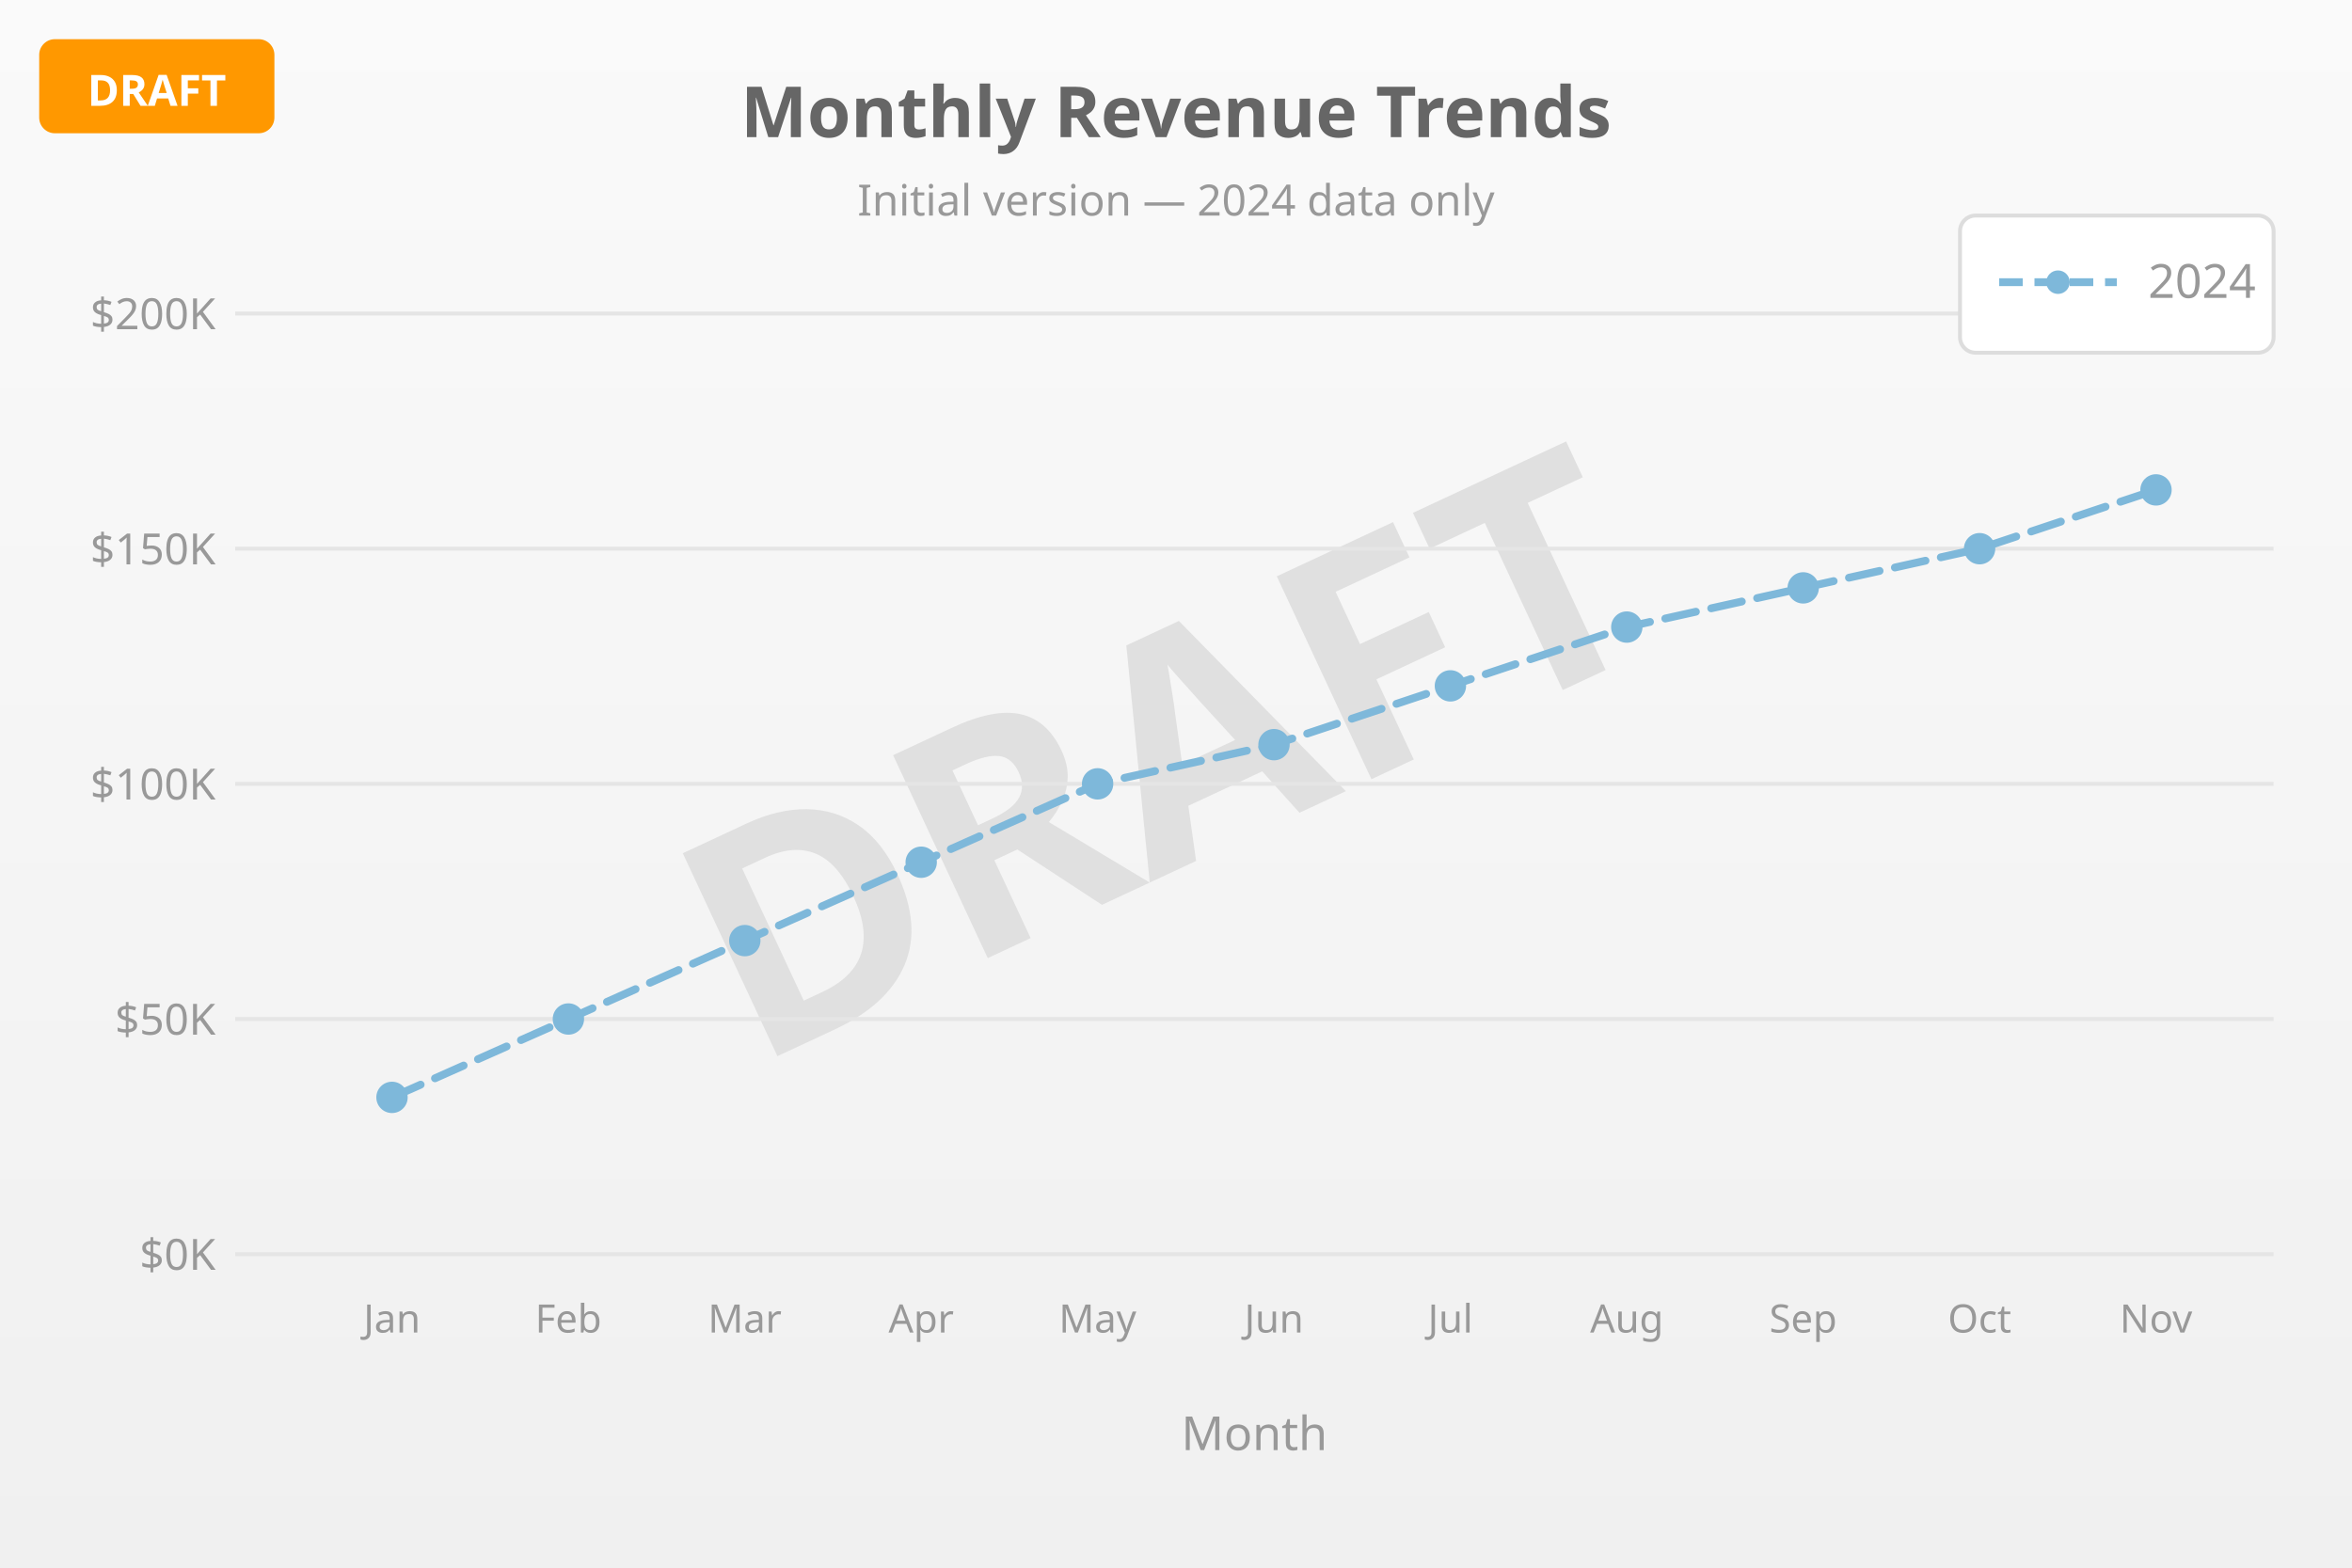
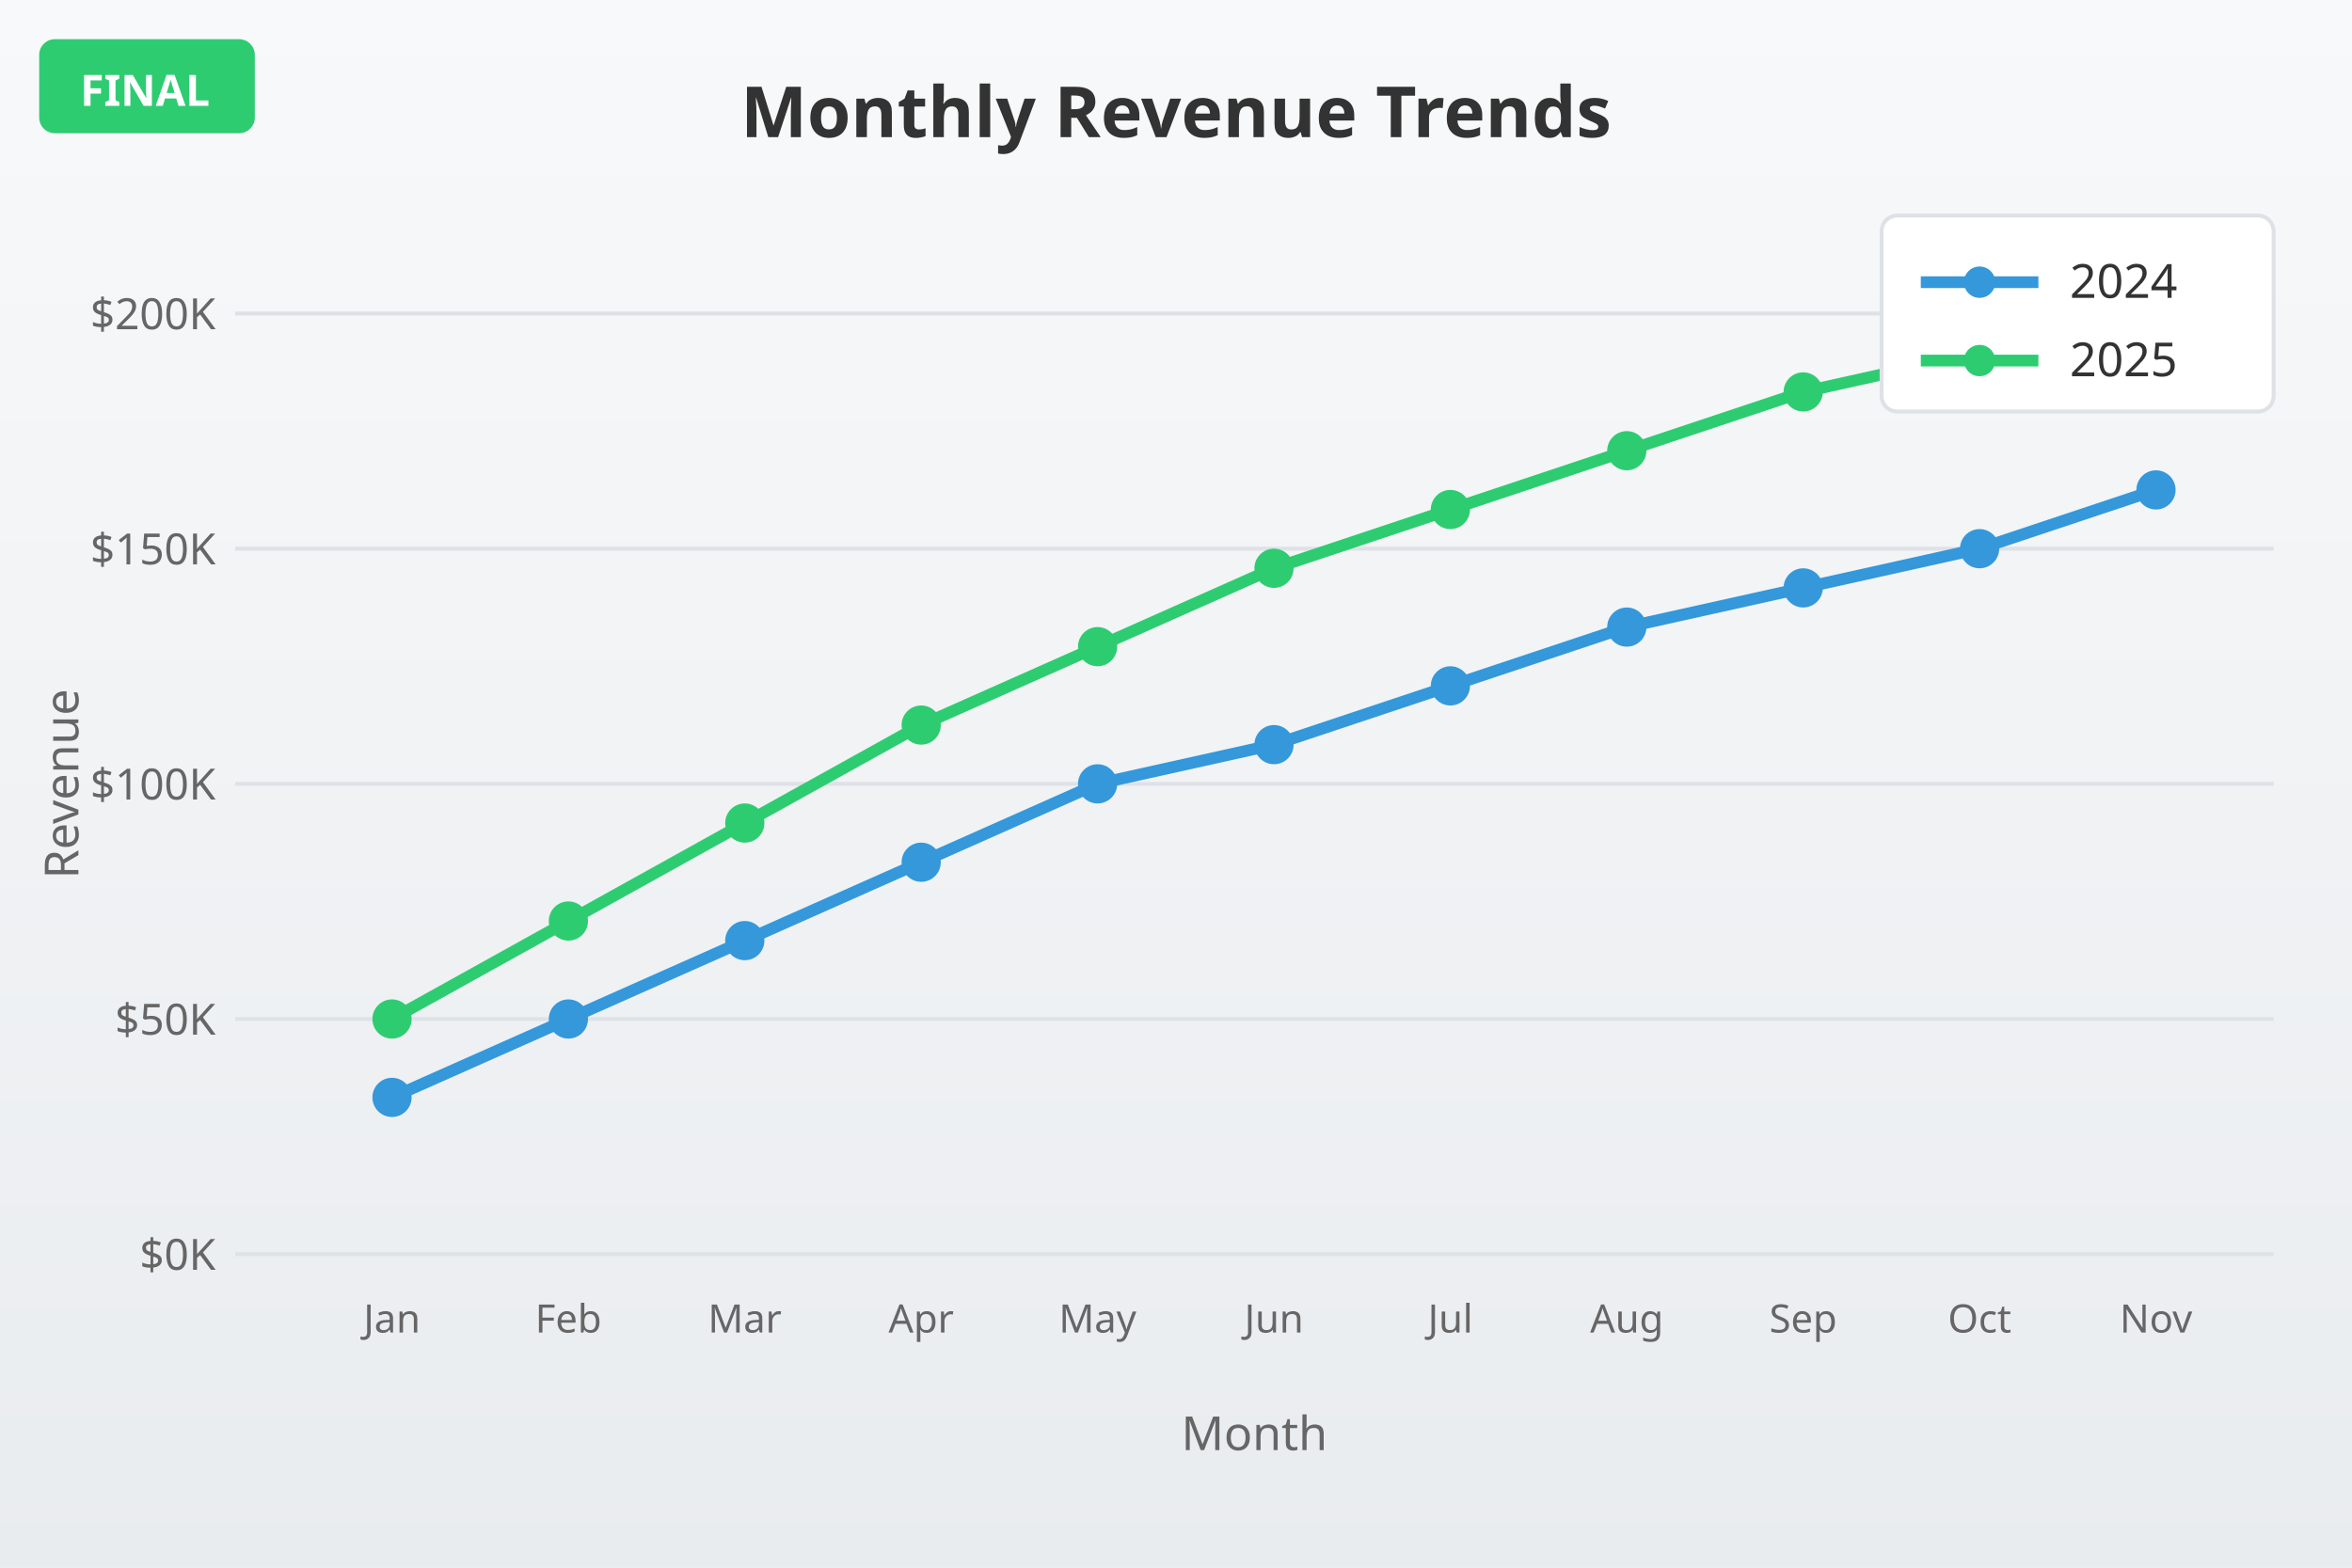
<svg xmlns="http://www.w3.org/2000/svg" viewBox="0 0 600 400">
  <defs>
    <linearGradient id="bg" x1="0%" y1="0%" x2="0%" y2="100%">
-       <stop offset="0%" style="stop-color:#fafafa" />
-       <stop offset="100%" style="stop-color:#f0f0f0" />
+       <stop offset="0%" style="stop-color:#f8f9fa" />
+       <stop offset="100%" style="stop-color:#e9ecef" />
    </linearGradient>
  </defs>
  <rect width="600" height="400" fill="url(#bg)" />
-   <text x="300" y="220" text-anchor="middle" font-family="system-ui" font-size="80" font-weight="bold" fill="#e0e0e0" transform="rotate(-25 300 200)">DRAFT</text>
-   <text x="300" y="35" text-anchor="middle" font-family="system-ui" font-size="18" font-weight="bold" fill="#666">Monthly Revenue Trends</text>
-   <text x="300" y="55" text-anchor="middle" font-family="system-ui" font-size="11" fill="#999">Initial version — 2024 data only</text>
-   <g stroke="#e5e5e5" stroke-width="1">
+   <text x="300" y="35" text-anchor="middle" font-family="system-ui" font-size="18" font-weight="bold" fill="#333">Monthly Revenue Trends</text>
+   <g stroke="#dee2e6" stroke-width="1">
    <line x1="60" y1="320" x2="580" y2="320" />
    <line x1="60" y1="260" x2="580" y2="260" />
    <line x1="60" y1="200" x2="580" y2="200" />
    <line x1="60" y1="140" x2="580" y2="140" />
    <line x1="60" y1="80" x2="580" y2="80" />
  </g>
-   <g font-family="system-ui" font-size="11" fill="#999" text-anchor="end">
+   <g font-family="system-ui" font-size="11" fill="#666" text-anchor="end">
    <text x="55" y="324">$0K</text>
    <text x="55" y="264">$50K</text>
    <text x="55" y="204">$100K</text>
    <text x="55" y="144">$150K</text>
    <text x="55" y="84">$200K</text>
  </g>
-   <g font-family="system-ui" font-size="10" fill="#999" text-anchor="middle">
+   <g font-family="system-ui" font-size="10" fill="#666" text-anchor="middle">
    <text x="100" y="340">Jan</text>
    <text x="145" y="340">Feb</text>
    <text x="190" y="340">Mar</text>
    <text x="235" y="340">Apr</text>
    <text x="280" y="340">May</text>
    <text x="325" y="340">Jun</text>
    <text x="370" y="340">Jul</text>
    <text x="415" y="340">Aug</text>
    <text x="460" y="340">Sep</text>
    <text x="505" y="340">Oct</text>
    <text x="550" y="340">Nov</text>
  </g>
-   <polyline fill="none" stroke="#7eb8da" stroke-width="2" stroke-linecap="round" stroke-linejoin="round" stroke-dasharray="8,4" points="100,280 145,260 190,240 235,220 280,200 325,190 370,175 415,160 460,150 505,140 550,125" />
-   <g fill="#7eb8da">
-     <circle cx="100" cy="280" r="4" />
-     <circle cx="145" cy="260" r="4" />
-     <circle cx="190" cy="240" r="4" />
-     <circle cx="235" cy="220" r="4" />
-     <circle cx="280" cy="200" r="4" />
-     <circle cx="325" cy="190" r="4" />
-     <circle cx="370" cy="175" r="4" />
-     <circle cx="415" cy="160" r="4" />
-     <circle cx="460" cy="150" r="4" />
-     <circle cx="505" cy="140" r="4" />
-     <circle cx="550" cy="125" r="4" />
+   <polyline fill="none" stroke="#3498db" stroke-width="3" stroke-linecap="round" stroke-linejoin="round" points="100,280 145,260 190,240 235,220 280,200 325,190 370,175 415,160 460,150 505,140 550,125" />
+   <g fill="#3498db">
+     <circle cx="100" cy="280" r="5" />
+     <circle cx="145" cy="260" r="5" />
+     <circle cx="190" cy="240" r="5" />
+     <circle cx="235" cy="220" r="5" />
+     <circle cx="280" cy="200" r="5" />
+     <circle cx="325" cy="190" r="5" />
+     <circle cx="370" cy="175" r="5" />
+     <circle cx="415" cy="160" r="5" />
+     <circle cx="460" cy="150" r="5" />
+     <circle cx="505" cy="140" r="5" />
+     <circle cx="550" cy="125" r="5" />
  </g>
-   <rect x="500" y="55" width="80" height="35" fill="white" stroke="#ddd" rx="4" />
-   <line x1="510" y1="72" x2="540" y2="72" stroke="#7eb8da" stroke-width="2" stroke-dasharray="6,3" />
-   <circle cx="525" cy="72" r="3" fill="#7eb8da" />
-   <text x="548" y="76" font-family="system-ui" font-size="12" fill="#999">2024</text>
-   <text x="320" y="370" text-anchor="middle" font-family="system-ui" font-size="12" fill="#999">Month</text>
-   <rect x="10" y="10" width="60" height="24" fill="#ff9800" rx="4" />
-   <text x="40" y="27" text-anchor="middle" font-family="system-ui" font-size="11" font-weight="bold" fill="white">DRAFT</text>
+   <polyline fill="none" stroke="#2ecc71" stroke-width="3" stroke-linecap="round" stroke-linejoin="round" points="100,260 145,235 190,210 235,185 280,165 325,145 370,130 415,115 460,100 505,90 550,80" />
+   <g fill="#2ecc71">
+     <circle cx="100" cy="260" r="5" />
+     <circle cx="145" cy="235" r="5" />
+     <circle cx="190" cy="210" r="5" />
+     <circle cx="235" cy="185" r="5" />
+     <circle cx="280" cy="165" r="5" />
+     <circle cx="325" cy="145" r="5" />
+     <circle cx="370" cy="130" r="5" />
+     <circle cx="415" cy="115" r="5" />
+     <circle cx="460" cy="100" r="5" />
+     <circle cx="505" cy="90" r="5" />
+     <circle cx="550" cy="80" r="5" />
+   </g>
+   <rect x="480" y="55" width="100" height="50" fill="white" stroke="#dee2e6" rx="4" />
+   <line x1="490" y1="72" x2="520" y2="72" stroke="#3498db" stroke-width="3" />
+   <circle cx="505" cy="72" r="4" fill="#3498db" />
+   <text x="528" y="76" font-family="system-ui" font-size="12" fill="#333">2024</text>
+   <line x1="490" y1="92" x2="520" y2="92" stroke="#2ecc71" stroke-width="3" />
+   <circle cx="505" cy="92" r="4" fill="#2ecc71" />
+   <text x="528" y="96" font-family="system-ui" font-size="12" fill="#333">2025</text>
+   <text x="320" y="370" text-anchor="middle" font-family="system-ui" font-size="12" fill="#666">Month</text>
+   <text x="20" y="200" text-anchor="middle" font-family="system-ui" font-size="12" fill="#666" transform="rotate(-90,20,200)">Revenue</text>
+   <rect x="10" y="10" width="55" height="24" fill="#2ecc71" rx="4" />
+   <text x="37" y="27" text-anchor="middle" font-family="system-ui" font-size="11" font-weight="bold" fill="white">FINAL</text>
</svg>
